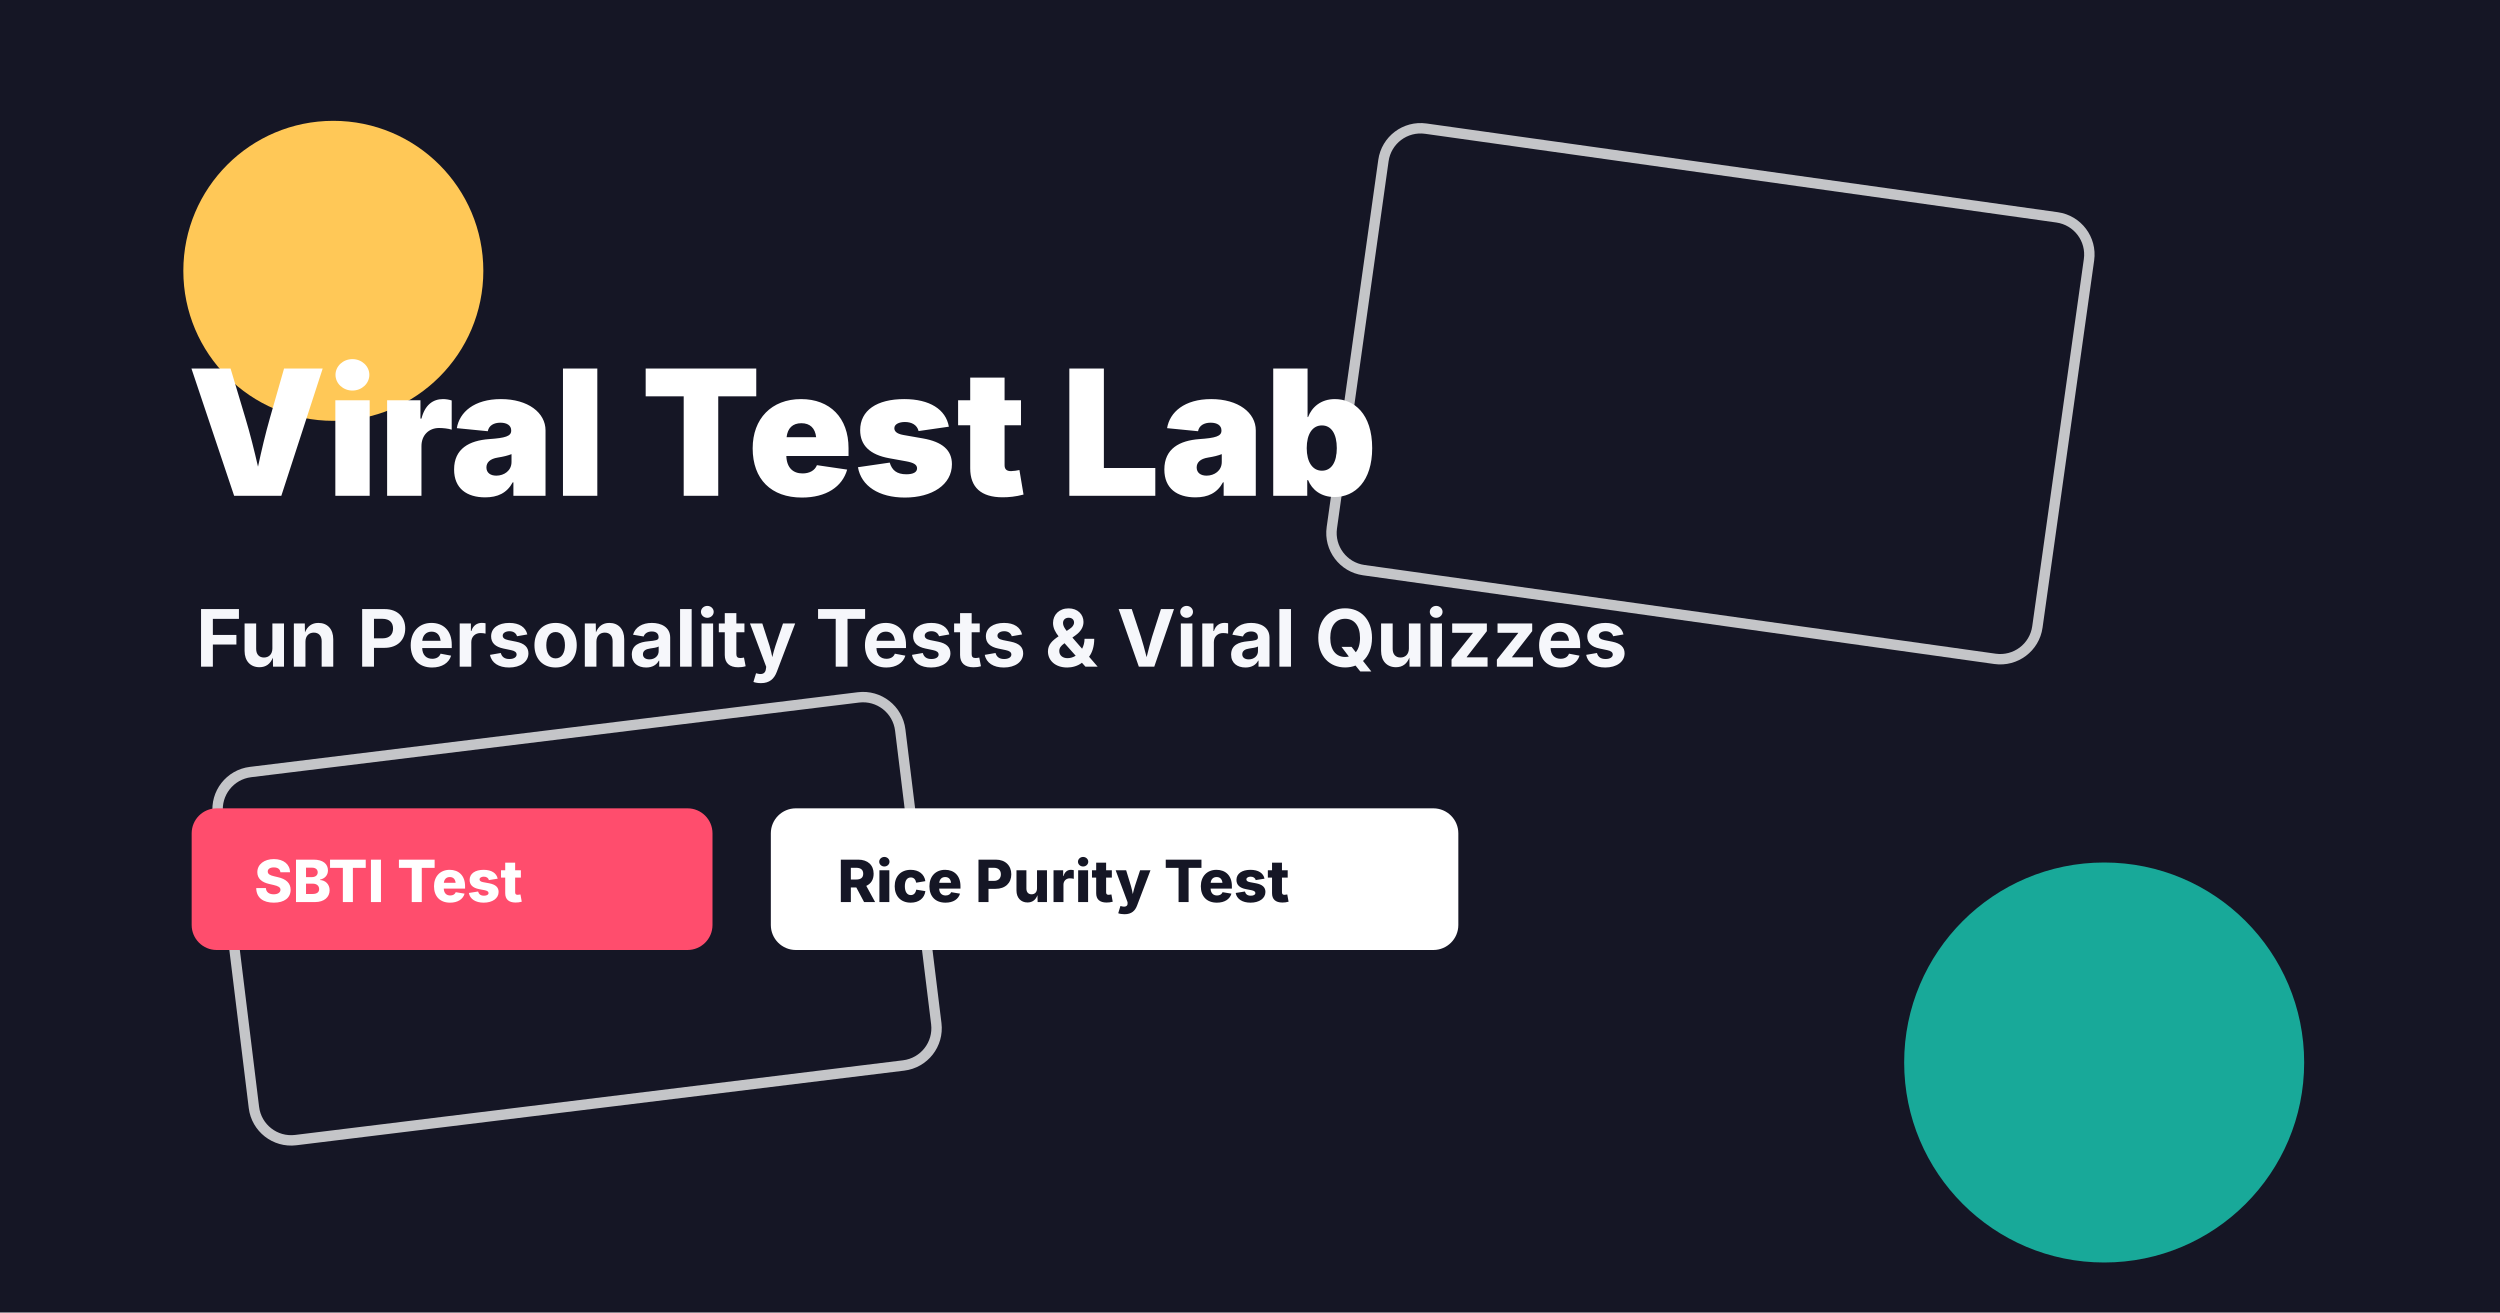
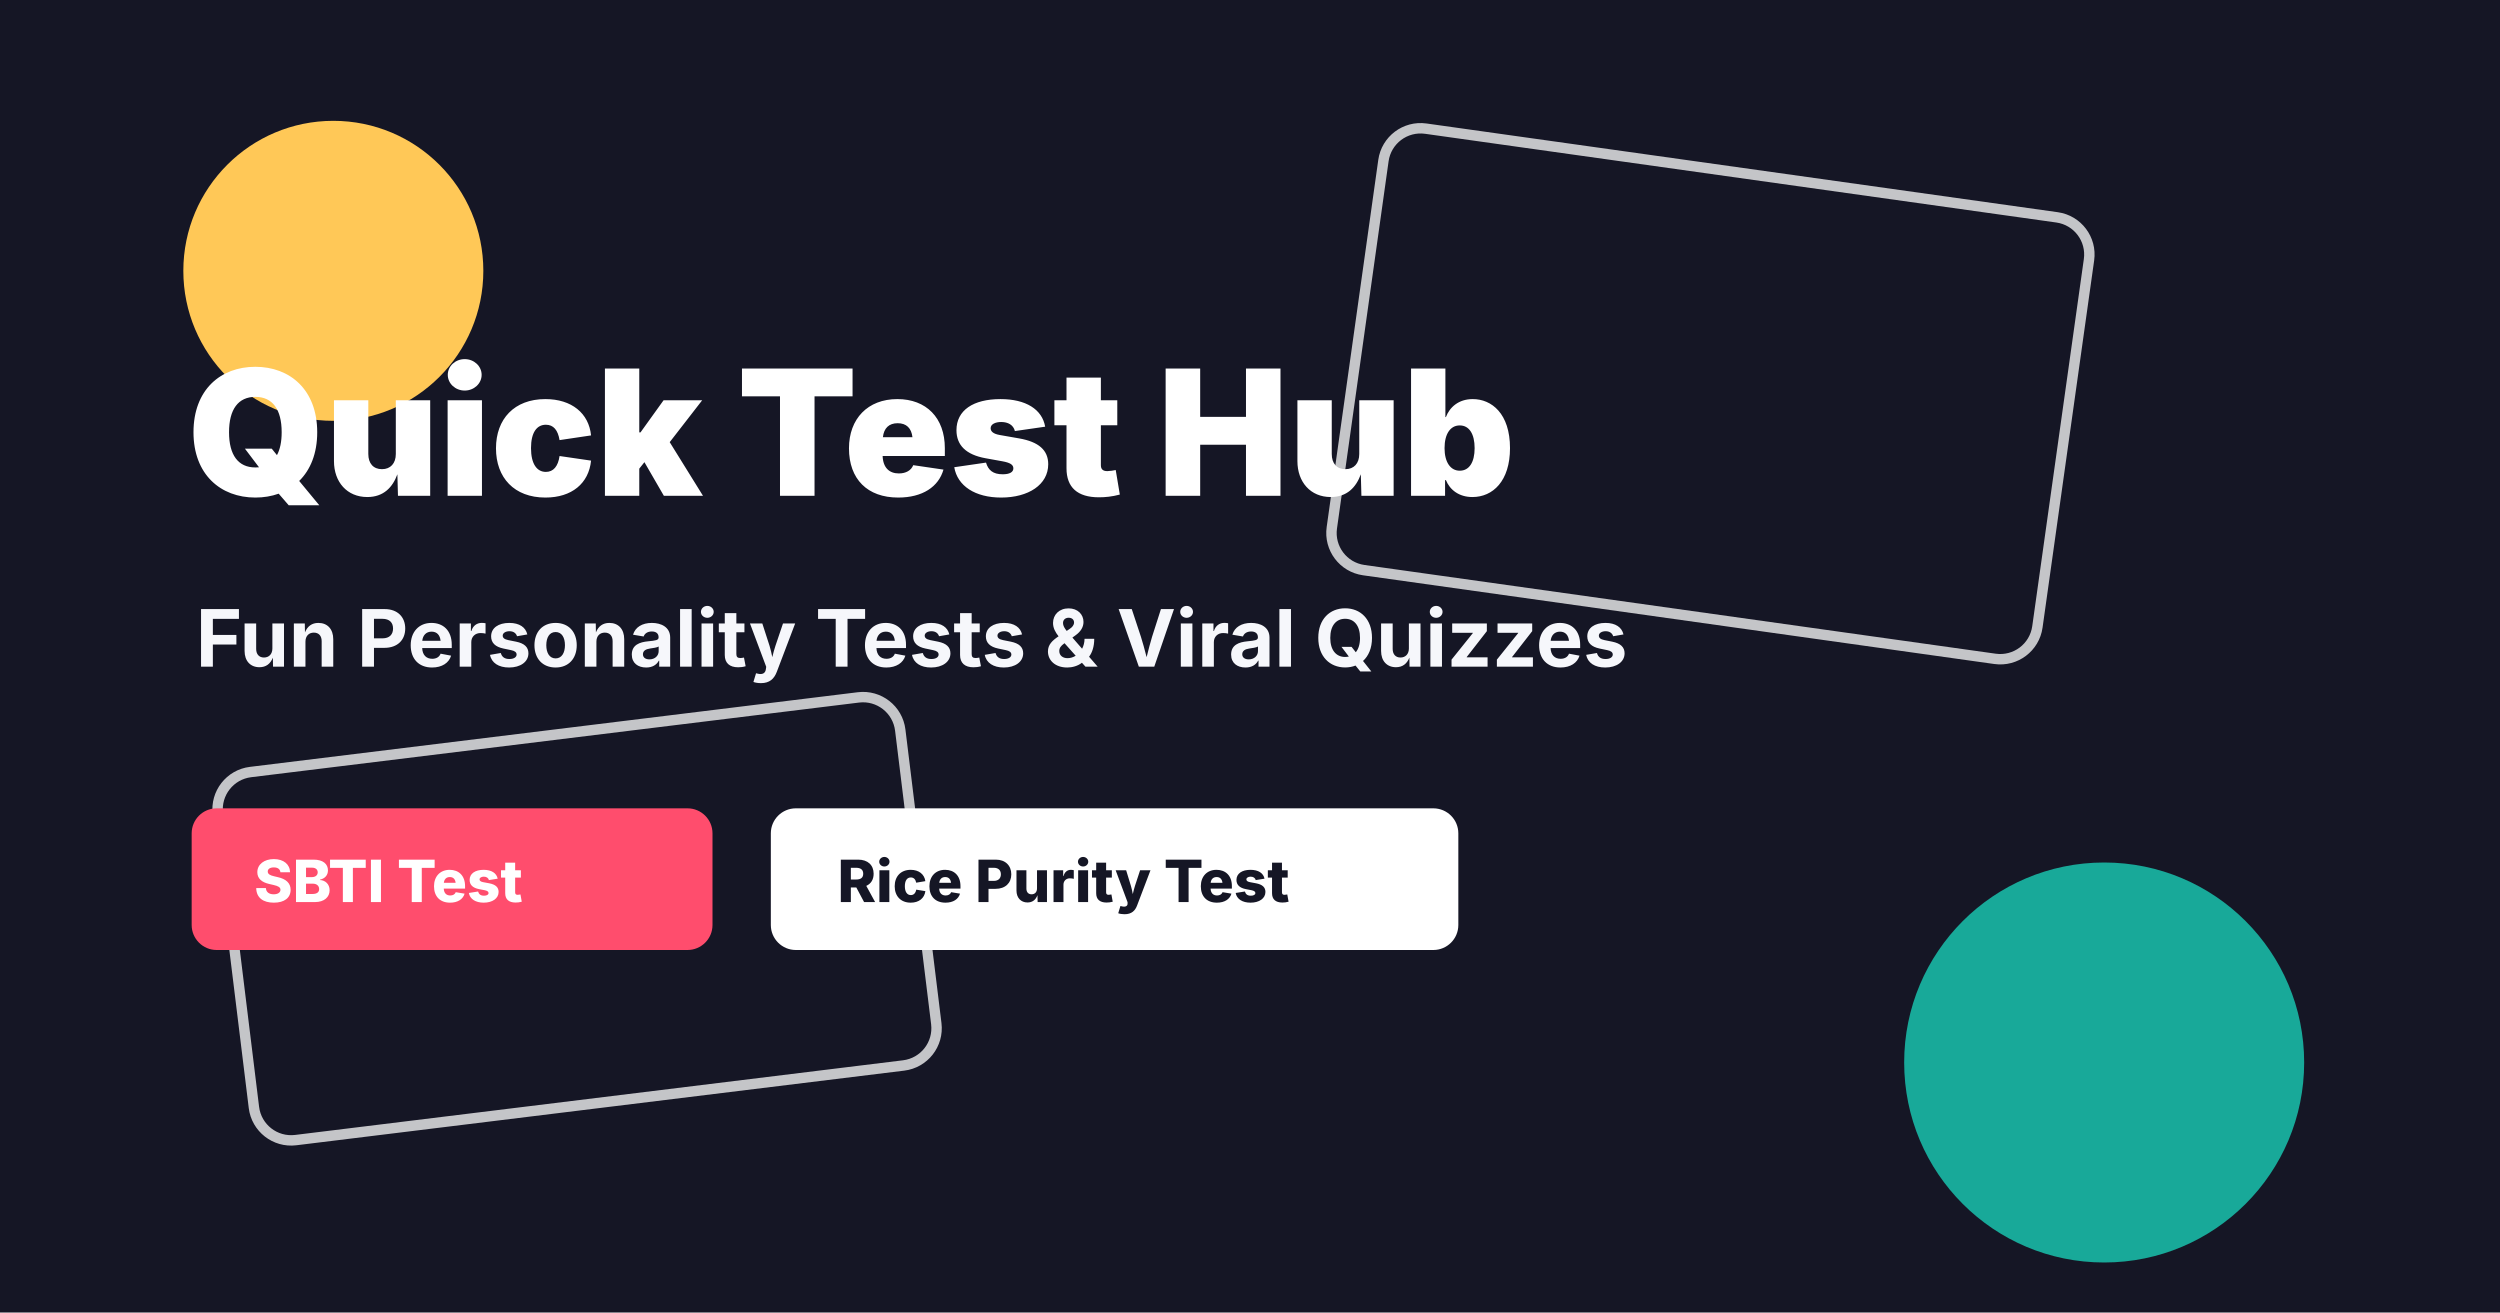
<svg xmlns="http://www.w3.org/2000/svg" width="1200" height="630" viewBox="0 0 1200 630" role="img" aria-labelledby="title desc">
  <rect width="1200" height="630" fill="#151625" />
  <circle cx="160" cy="130" r="72" fill="#ffc857" />
  <circle cx="1010" cy="510" r="96" fill="#18a999" />
  <rect x="650" y="82" width="342" height="214" rx="18" fill="none" stroke="#ffffff" stroke-width="5" opacity="0.75" transform="rotate(8 821 189)" />
  <rect x="112" y="352" width="330" height="178" rx="18" fill="none" stroke="#ffffff" stroke-width="5" opacity="0.75" transform="rotate(-7 277 441)" />
-   <text x="90" y="238" font-family="Inter, Arial, sans-serif" font-size="84" font-weight="900" fill="#ffffff">Viral Test Lab</text>
+   <text x="90" y="238" font-family="Inter, Arial, sans-serif" font-size="84" font-weight="900" fill="#ffffff">Quick Test Hub</text>
  <text x="94" y="320" font-family="Inter, Arial, sans-serif" font-size="38" font-weight="700" fill="#f6f7fb">Fun Personality Tests &amp; Viral Quizzes</text>
  <rect x="92" y="388" width="250" height="68" rx="12" fill="#ff4d6d" />
  <text x="122" y="433" font-family="Inter, Arial, sans-serif" font-size="28" font-weight="800" fill="#ffffff">SBTI Test</text>
  <rect x="370" y="388" width="330" height="68" rx="12" fill="#ffffff" />
  <text x="402" y="433" font-family="Inter, Arial, sans-serif" font-size="28" font-weight="800" fill="#151625">Rice Purity Test</text>
</svg>
